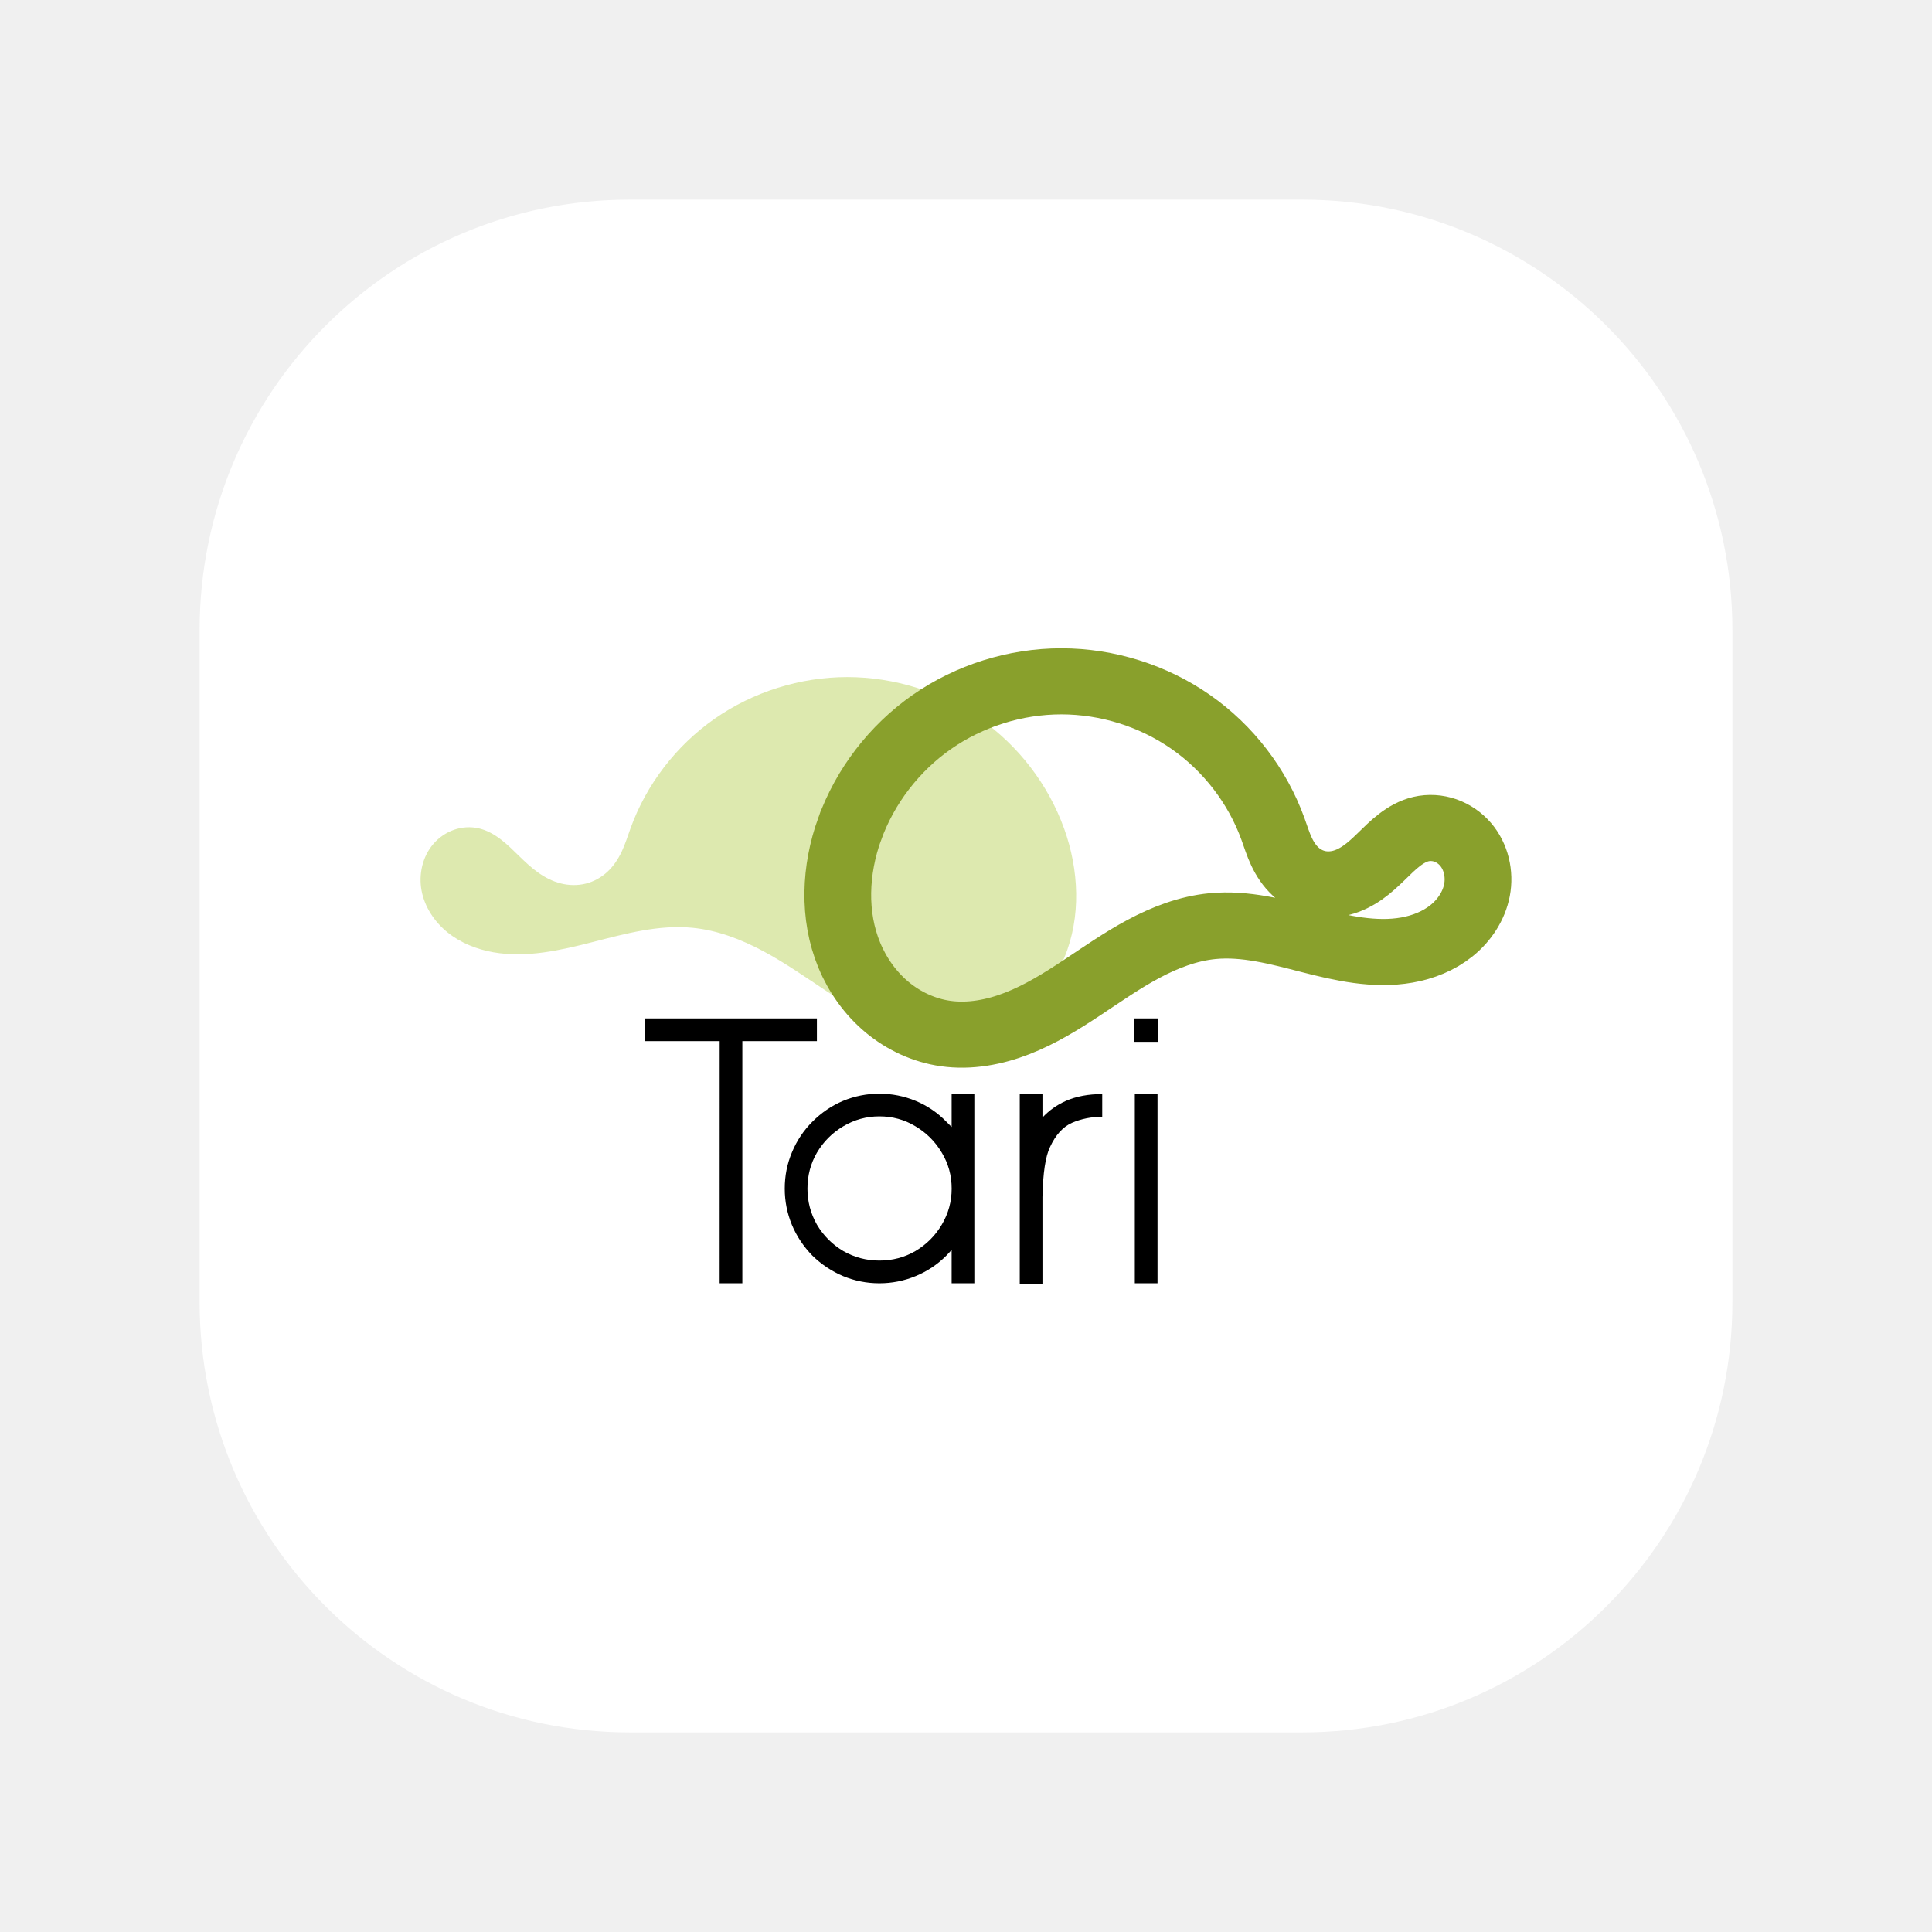
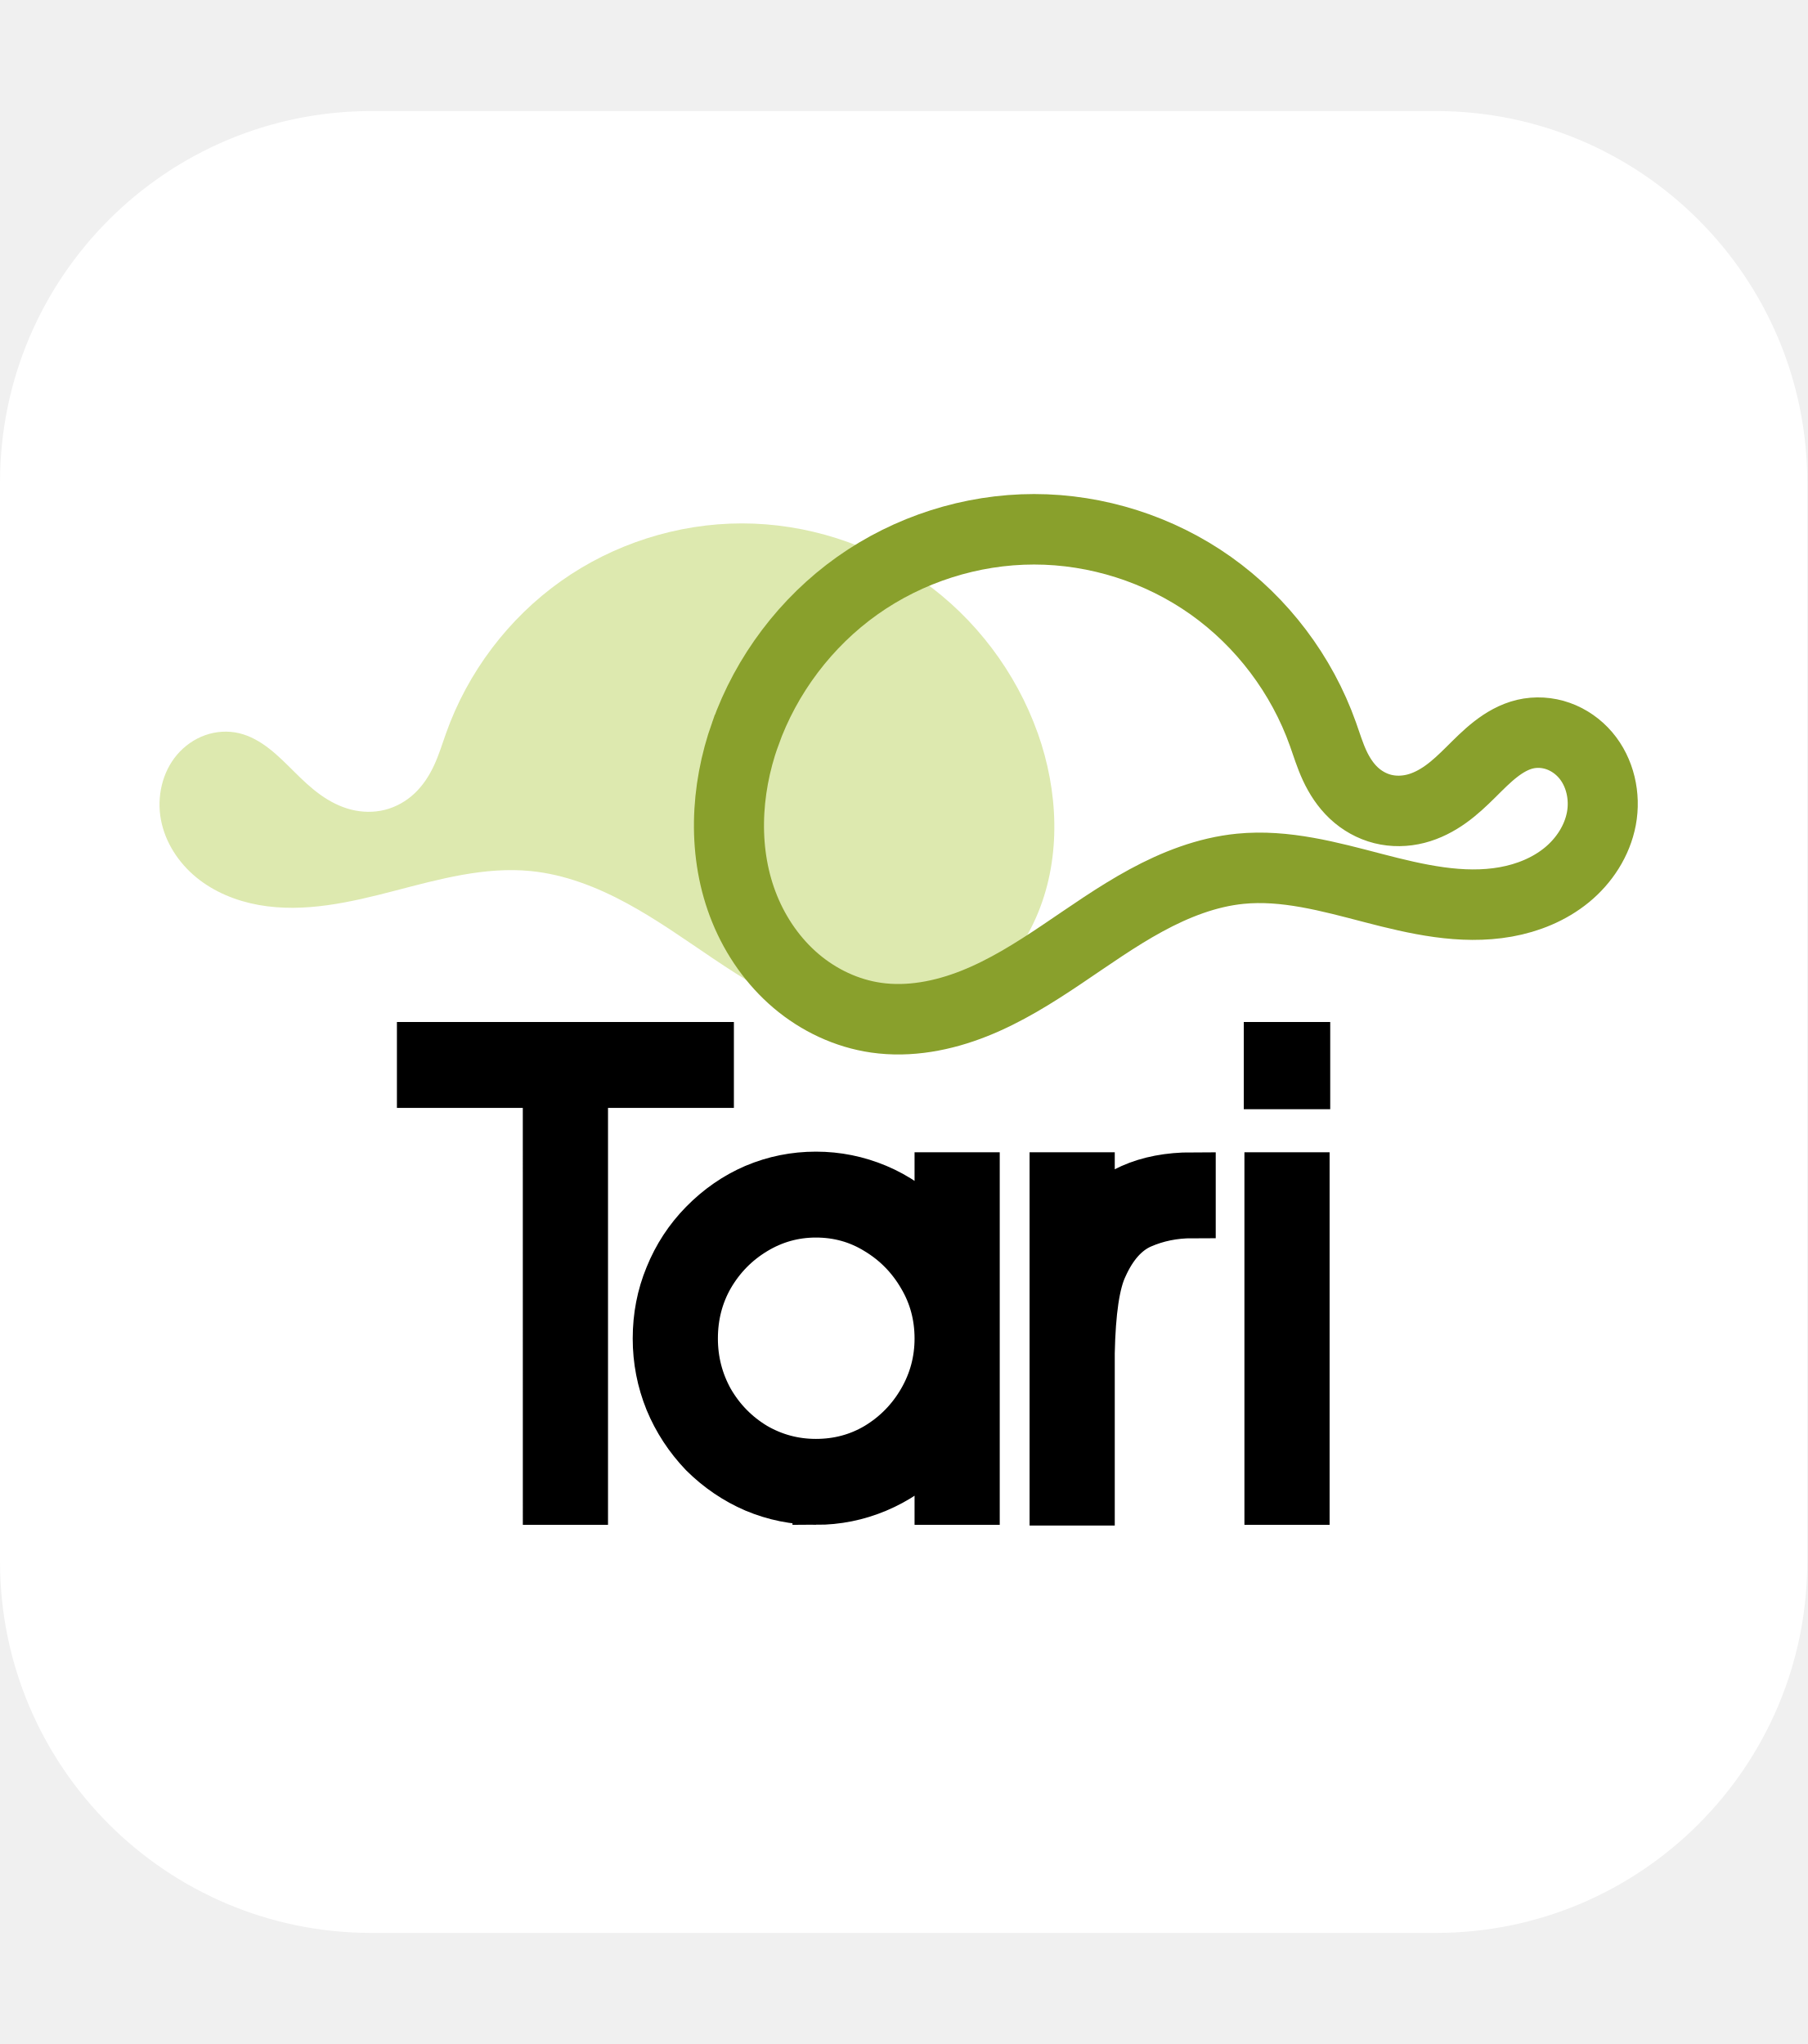
- <svg xmlns="http://www.w3.org/2000/svg" width="69.263mm" height="69.263mm" viewBox="0 0 69.263 69.263" version="1.1" id="svg1">
+ <svg xmlns="http://www.w3.org/2000/svg" width="61.232mm" height="69.263mm" viewBox="0 0 61.232 69.263" version="1.1" id="svg1">
  <defs id="defs1">
    </defs>
-   <g id="layer1" transform="translate(-176.8501,-19.52385)">
-     <rect style="fill:#ffffff;stroke:none;stroke-width:2.381;stroke-linecap:round;stroke-linejoin:round;stroke-miterlimit:4.7;stroke-dasharray:none;stroke-opacity:0" id="rect6" width="54.95" height="54.95" x="184.007" y="26.681" ry="15.424" rx="15.424" />
-     <g id="g6" transform="translate(-0.2634303,2.614713)">
-       <path style="fill:#dde9af;stroke:none;stroke-width:3.857;stroke-linecap:butt;stroke-linejoin:miter;stroke-dasharray:none;stroke-opacity:1" d="m 100.804,32.214 c 0.864,2.42 0.994,5.161 0.017,7.538 -0.488,1.189 -1.248,2.271 -2.23,3.099 -0.983,0.828 -2.191,1.396 -3.463,1.578 -1.433,0.206 -2.905,-0.077 -4.252,-0.609 -1.347,-0.531 -2.584,-1.304 -3.789,-2.108 -1.204,-0.804 -2.387,-1.646 -3.661,-2.334 -1.274,-0.689 -2.652,-1.225 -4.093,-1.366 -1.936,-0.189 -3.861,0.34 -5.745,0.828 -1.883,0.488 -3.843,0.941 -5.758,0.601 -0.958,-0.17 -1.89,-0.545 -2.644,-1.158 -0.755,-0.614 -1.323,-1.476 -1.503,-2.432 -0.18,-0.956 0.052,-1.999 0.686,-2.737 0.317,-0.369 0.729,-0.657 1.188,-0.819 0.459,-0.162 0.964,-0.194 1.437,-0.083 0.47,0.111 0.899,0.359 1.28,0.655 0.382,0.296 0.722,0.641 1.066,0.98 0.344,0.339 0.696,0.673 1.09,0.953 0.393,0.28 0.83,0.506 1.298,0.625 0.468,0.119 0.966,0.129 1.434,0.012 0.469,-0.117 0.903,-0.36 1.256,-0.69 0.353,-0.33 0.622,-0.741 0.827,-1.179 0.205,-0.437 0.346,-0.901 0.509,-1.356 0.915,-2.563 2.638,-4.831 4.863,-6.399 2.224,-1.568 4.94,-2.429 7.661,-2.429 2.721,0 5.437,0.861 7.661,2.429 2.224,1.568 3.948,3.836 4.863,6.399 z" id="path2" transform="matrix(0.6204961,0,0,0.6144148,152.7123,26.81545)" />
-       <path style="fill:none;stroke:#89a02c;stroke-width:3.949;stroke-linecap:butt;stroke-linejoin:miter;stroke-dasharray:none;stroke-opacity:1" d="m 100.804,32.214 c 0.864,2.42 0.994,5.161 0.017,7.538 -0.488,1.189 -1.248,2.271 -2.23,3.099 -0.983,0.828 -2.191,1.396 -3.463,1.578 -1.433,0.206 -2.905,-0.077 -4.252,-0.609 -1.347,-0.531 -2.584,-1.304 -3.789,-2.108 -1.204,-0.804 -2.387,-1.646 -3.661,-2.334 -1.274,-0.689 -2.652,-1.225 -4.093,-1.366 -1.936,-0.189 -3.861,0.34 -5.745,0.828 -1.883,0.488 -3.843,0.941 -5.758,0.601 -0.958,-0.17 -1.89,-0.545 -2.644,-1.158 -0.755,-0.614 -1.323,-1.476 -1.503,-2.432 -0.18,-0.956 0.052,-1.999 0.686,-2.737 0.317,-0.369 0.729,-0.657 1.188,-0.819 0.459,-0.162 0.964,-0.194 1.437,-0.083 0.47,0.111 0.899,0.359 1.28,0.655 0.382,0.296 0.722,0.641 1.066,0.98 0.344,0.339 0.696,0.673 1.09,0.953 0.393,0.28 0.83,0.506 1.298,0.625 0.468,0.119 0.966,0.129 1.434,0.012 0.469,-0.117 0.903,-0.36 1.256,-0.69 0.353,-0.33 0.622,-0.741 0.827,-1.179 0.205,-0.437 0.346,-0.901 0.509,-1.356 0.915,-2.563 2.638,-4.831 4.863,-6.399 2.224,-1.568 4.94,-2.429 7.661,-2.429 2.721,0 5.437,0.861 7.661,2.429 2.224,1.568 3.948,3.836 4.863,6.399 z" id="path1" transform="matrix(-0.6059134,0,0,0.599975,268.651,27.3052)" />
-       <path d="m 202.914,54.233 h -2.673 v -0.814 h 6.159 v 0.814 h -2.673 v 8.682 h -0.814 z m 5.725,8.682 q -0.678,0 -1.302,-0.258 -0.61,-0.258 -1.099,-0.733 -0.475,-0.488 -0.733,-1.099 -0.258,-0.624 -0.258,-1.302 0,-0.692 0.258,-1.302 0.258,-0.624 0.733,-1.099 0.488,-0.488 1.099,-0.746 0.624,-0.258 1.302,-0.258 0.678,0 1.302,0.258 0.624,0.258 1.099,0.746 l 0.19,0.19 v -1.18 h 0.814 v 6.783 h -0.814 v -1.194 l -0.19,0.203 q -0.475,0.475 -1.099,0.733 -0.624,0.258 -1.302,0.258 z m 0,-0.814 q 0.705,0 1.289,-0.339 0.597,-0.353 0.95,-0.95 0.353,-0.597 0.353,-1.289 0,-0.705 -0.353,-1.289 -0.353,-0.597 -0.95,-0.95 -0.583,-0.353 -1.289,-0.353 -0.692,0 -1.289,0.353 -0.597,0.353 -0.95,0.95 -0.339,0.583 -0.339,1.289 0,0.692 0.339,1.289 0.353,0.597 0.95,0.95 0.597,0.339 1.289,0.339 z m 5.033,-5.969 h 0.814 v 0.841 q 0.353,-0.38 0.841,-0.597 0.556,-0.244 1.302,-0.244 v 0.814 q -0.583,0 -1.085,0.217 -0.488,0.217 -0.787,0.868 -0.244,0.502 -0.271,1.791 v 3.107 h -0.814 z m 4.111,-2.713 h 0.841 v 0.841 h -0.841 z m 0.014,2.713 h 0.814 v 6.783 h -0.814 z" id="text6" style="font-size:13.566px;line-height:1;font-family:Espera;-inkscape-font-specification:Espera;stroke-width:0.265" aria-label="Tari" />
+   <g id="layer1" transform="translate(-180.8657,-19.52385)">
+     <rect style="fill:#ffffff;stroke:none;stroke-width:1.587;stroke-linecap:round;stroke-linejoin:round;stroke-miterlimit:4.7;stroke-dasharray:none;stroke-opacity:1" id="rect2" width="61.232" height="61.736" x="180.866" y="23.287" ry="12.586" rx="12.586" />
+     <g id="g2" transform="matrix(1.289847,0,0,1.310696,-63.31437,-10.25383)" style="stroke-width:0.769">
+       <path style="fill:#dde9af;stroke:none;stroke-width:2.966;stroke-linecap:butt;stroke-linejoin:miter;stroke-dasharray:none;stroke-opacity:1" d="m 100.804,32.214 c 0.864,2.42 0.994,5.161 0.017,7.538 -0.488,1.189 -1.248,2.271 -2.23,3.099 -0.983,0.828 -2.191,1.396 -3.463,1.578 -1.433,0.206 -2.905,-0.077 -4.252,-0.609 -1.347,-0.531 -2.584,-1.304 -3.789,-2.108 -1.204,-0.804 -2.387,-1.646 -3.661,-2.334 -1.274,-0.689 -2.652,-1.225 -4.093,-1.366 -1.936,-0.189 -3.861,0.34 -5.745,0.828 -1.883,0.488 -3.843,0.941 -5.758,0.601 -0.958,-0.17 -1.89,-0.545 -2.644,-1.158 -0.755,-0.614 -1.323,-1.476 -1.503,-2.432 -0.18,-0.956 0.052,-1.999 0.686,-2.737 0.317,-0.369 0.729,-0.657 1.188,-0.819 0.459,-0.162 0.964,-0.194 1.437,-0.083 0.47,0.111 0.899,0.359 1.28,0.655 0.382,0.296 0.722,0.641 1.066,0.98 0.344,0.339 0.696,0.673 1.09,0.953 0.393,0.28 0.83,0.506 1.298,0.625 0.468,0.119 0.966,0.129 1.434,0.012 0.469,-0.117 0.903,-0.36 1.256,-0.69 0.353,-0.33 0.622,-0.741 0.827,-1.179 0.205,-0.437 0.346,-0.901 0.509,-1.356 0.915,-2.563 2.638,-4.831 4.863,-6.399 2.224,-1.568 4.94,-2.429 7.661,-2.429 2.721,0 5.437,0.861 7.661,2.429 2.224,1.568 3.948,3.836 4.863,6.399 z" id="path2" transform="matrix(0.6204961,0,0,0.6144148,154.0211,21.88325)" />
+       <path style="fill:none;stroke:#89a02c;stroke-width:3.037;stroke-linecap:butt;stroke-linejoin:miter;stroke-dasharray:none;stroke-opacity:1" d="m 100.804,32.214 c 0.864,2.42 0.994,5.161 0.017,7.538 -0.488,1.189 -1.248,2.271 -2.23,3.099 -0.983,0.828 -2.191,1.396 -3.463,1.578 -1.433,0.206 -2.905,-0.077 -4.252,-0.609 -1.347,-0.531 -2.584,-1.304 -3.789,-2.108 -1.204,-0.804 -2.387,-1.646 -3.661,-2.334 -1.274,-0.689 -2.652,-1.225 -4.093,-1.366 -1.936,-0.189 -3.861,0.34 -5.745,0.828 -1.883,0.488 -3.843,0.941 -5.758,0.601 -0.958,-0.17 -1.89,-0.545 -2.644,-1.158 -0.755,-0.614 -1.323,-1.476 -1.503,-2.432 -0.18,-0.956 0.052,-1.999 0.686,-2.737 0.317,-0.369 0.729,-0.657 1.188,-0.819 0.459,-0.162 0.964,-0.194 1.437,-0.083 0.47,0.111 0.899,0.359 1.28,0.655 0.382,0.296 0.722,0.641 1.066,0.98 0.344,0.339 0.696,0.673 1.09,0.953 0.393,0.28 0.83,0.506 1.298,0.625 0.468,0.119 0.966,0.129 1.434,0.012 0.469,-0.117 0.903,-0.36 1.256,-0.69 0.353,-0.33 0.622,-0.741 0.827,-1.179 0.205,-0.437 0.346,-0.901 0.509,-1.356 0.915,-2.563 2.638,-4.831 4.863,-6.399 2.224,-1.568 4.94,-2.429 7.661,-2.429 2.721,0 5.437,0.861 7.661,2.429 2.224,1.568 3.948,3.836 4.863,6.399 z" id="path1" transform="matrix(-0.6059134,0,0,0.599975,269.9598,22.373)" />
    </g>
+     <path d="m 199.372,56.273 h -4.265 V 54.949 h 9.83 v 1.324 h -4.265 v 14.127 h -1.299 z m 9.137,14.127 c -0.722,0 -1.415,-0.14 -2.079,-0.419 -0.65,-0.28 -1.234,-0.677 -1.754,-1.192 -0.505,-0.53 -0.895,-1.126 -1.169,-1.788 -0.274,-0.677 -0.411,-1.383 -0.411,-2.119 0,-0.75 0.137,-1.457 0.411,-2.119 0.274,-0.677 0.664,-1.273 1.169,-1.788 0.52,-0.53 1.104,-0.934 1.754,-1.214 0.664,-0.28 1.357,-0.419 2.079,-0.419 0.722,0 1.415,0.14 2.079,0.419 0.664,0.28 1.249,0.684 1.754,1.214 l 0.303,0.309 v -1.92 h 1.299 v 11.037 h -1.299 v -1.942 l -0.303,0.331 c -0.505,0.515 -1.09,0.912 -1.754,1.192 -0.664,0.28 -1.357,0.419 -2.079,0.419 z m 0,-1.324 c 0.751,0 1.436,-0.184 2.057,-0.552 0.635,-0.383 1.14,-0.898 1.516,-1.545 0.375,-0.647 0.563,-1.346 0.563,-2.097 0,-0.765 -0.188,-1.464 -0.563,-2.097 -0.375,-0.647 -0.881,-1.163 -1.516,-1.545 -0.621,-0.383 -1.306,-0.574 -2.057,-0.574 -0.736,0 -1.422,0.191 -2.057,0.574 -0.635,0.383 -1.14,0.898 -1.516,1.545 -0.361,0.633 -0.541,1.332 -0.541,2.097 0,0.75 0.18,1.449 0.541,2.097 0.375,0.647 0.881,1.163 1.516,1.545 0.635,0.368 1.321,0.552 2.057,0.552 z m 8.033,-9.712 h 1.299 v 1.369 c 0.375,-0.412 0.823,-0.736 1.342,-0.971 0.592,-0.265 1.285,-0.397 2.079,-0.397 v 1.324 c -0.621,0 -1.198,0.118 -1.732,0.353 -0.52,0.235 -0.938,0.706 -1.256,1.413 -0.26,0.544 -0.404,1.516 -0.433,2.914 v 5.055 h -1.299 z m 7.257,-4.415 h 1.342 v 1.369 h -1.342 z m 0.022,4.415 h 1.299 v 11.037 h -1.299 z" id="text6" style="font-size:13.566px;line-height:1;font-family:Espera;-inkscape-font-specification:Espera;stroke:#000000;stroke-width:1.587;stroke-dasharray:none;stroke-opacity:1" aria-label="Tari" />
+     <text xml:space="preserve" style="font-style:normal;font-variant:normal;font-weight:normal;font-stretch:normal;font-size:7.056px;line-height:1;font-family:'Britannic Bold';-inkscape-font-specification:'Britannic Bold, ';stroke-width:0.265" x="189.313" y="69.25" id="text1">
+       <tspan id="tspan1" style="font-style:normal;font-variant:normal;font-weight:normal;font-stretch:normal;font-family:'Britannic Bold';-inkscape-font-specification:'Britannic Bold, ';stroke-width:0.265" x="189.313" y="69.25" />
+     </text>
+     <text xml:space="preserve" style="font-weight:bold;font-size:7.056px;line-height:1;font-family:'Neutral Face';-inkscape-font-specification:'Neutral Face Bold';stroke-width:0.265" x="197.703" y="72.643" id="text2">
+       <tspan id="tspan2" style="stroke-width:0.265" x="197.703" y="72.643" />
+     </text>
  </g>
</svg>
